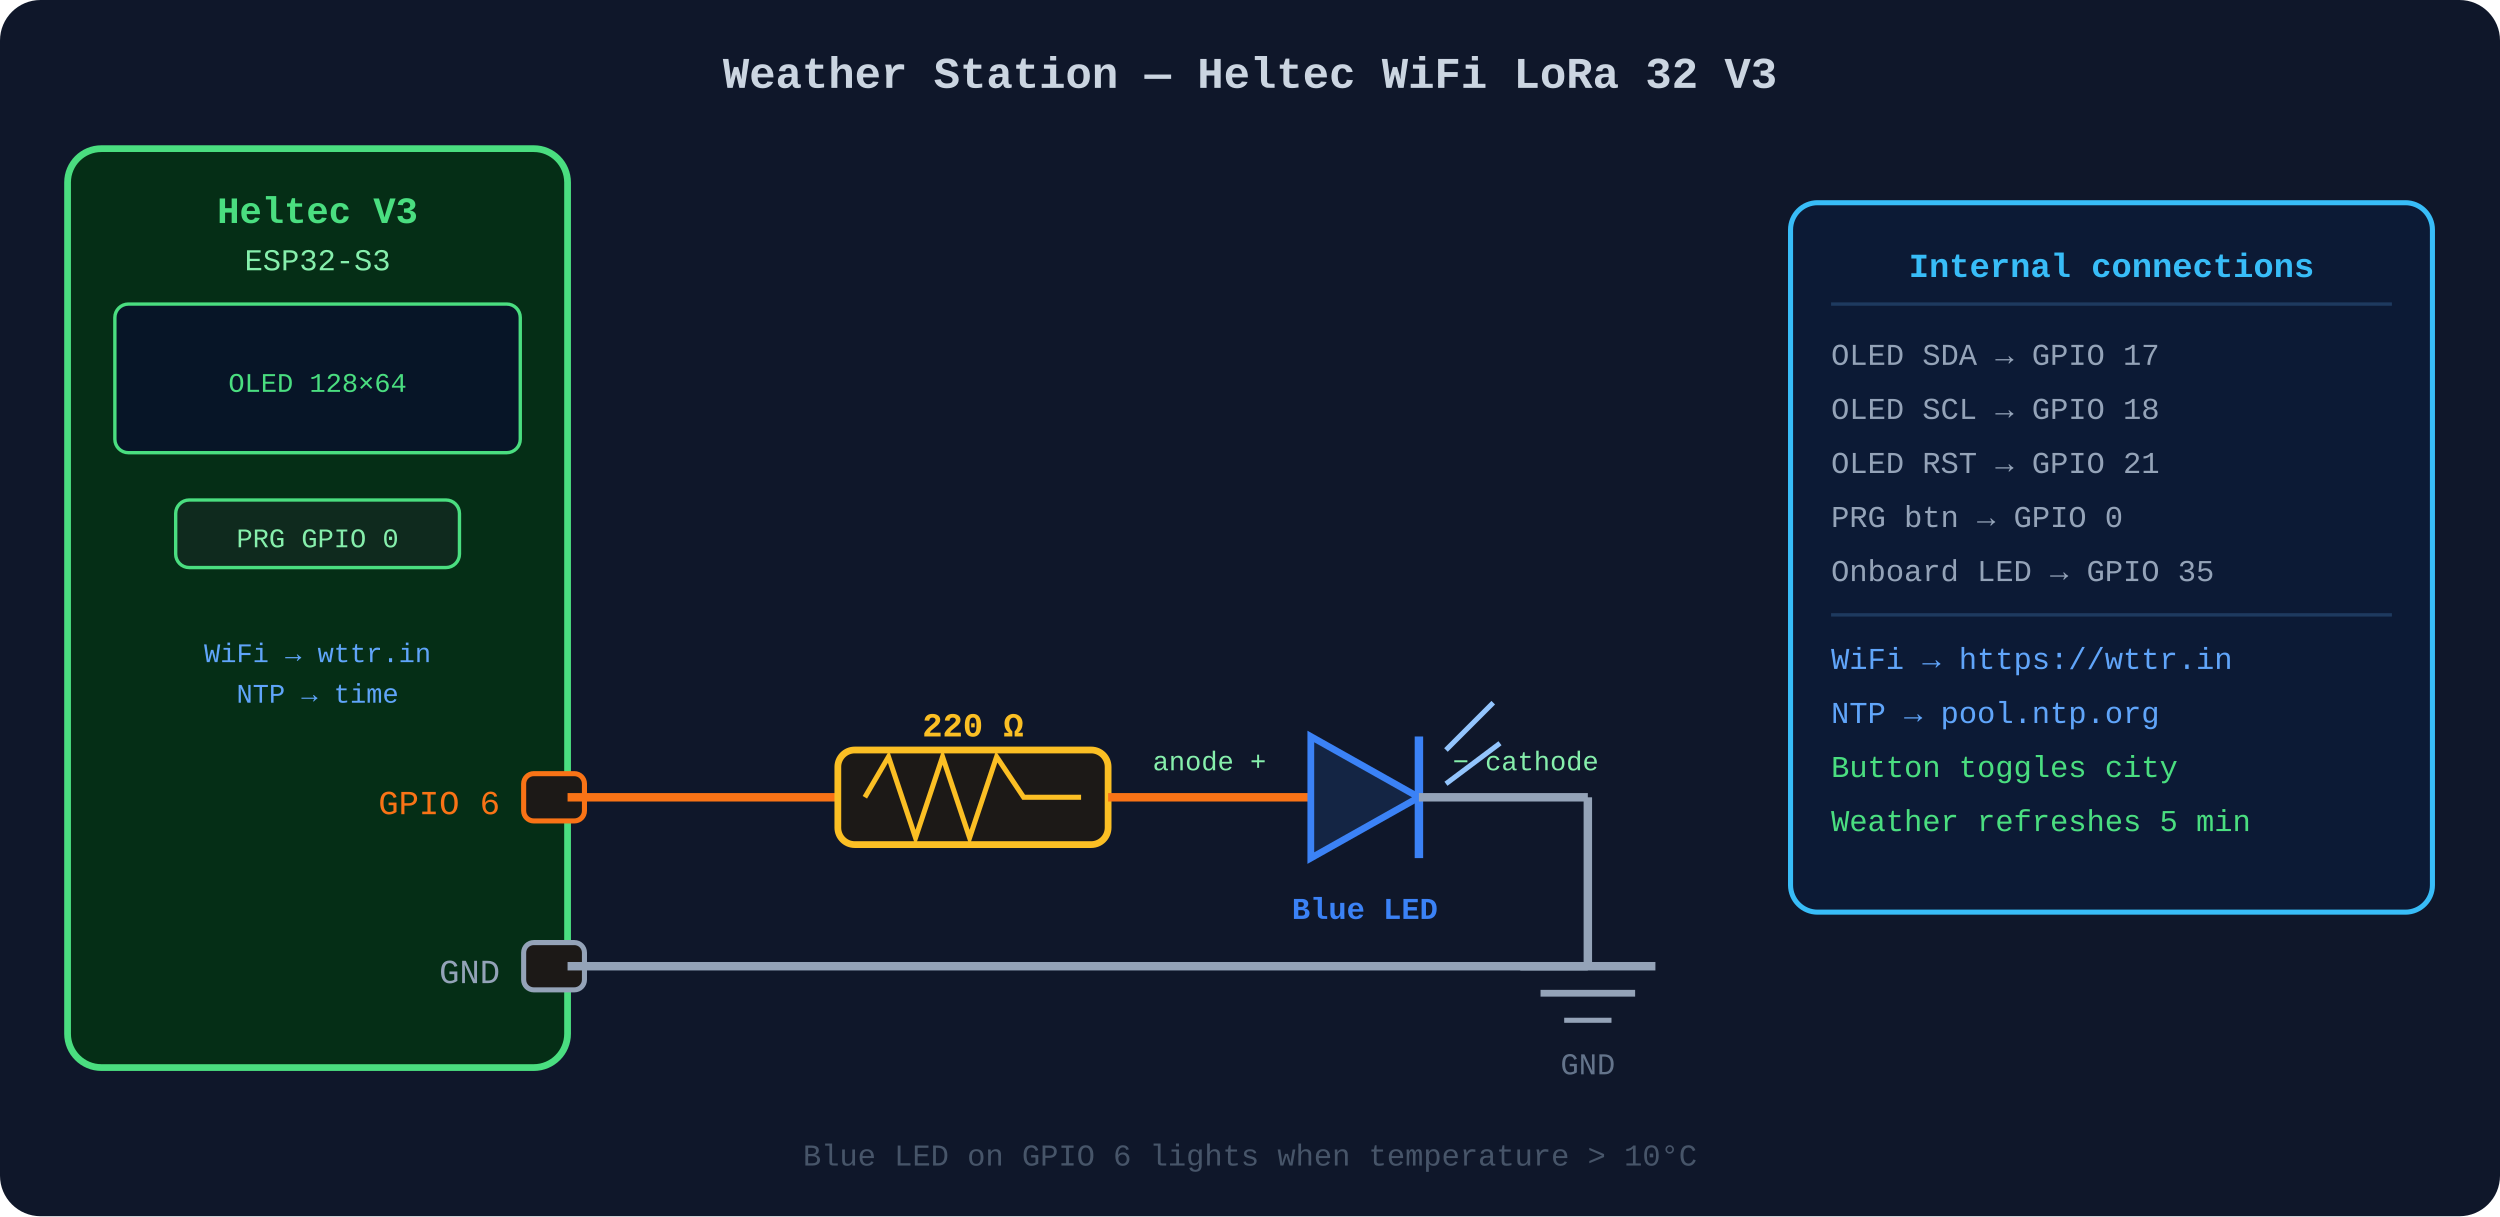
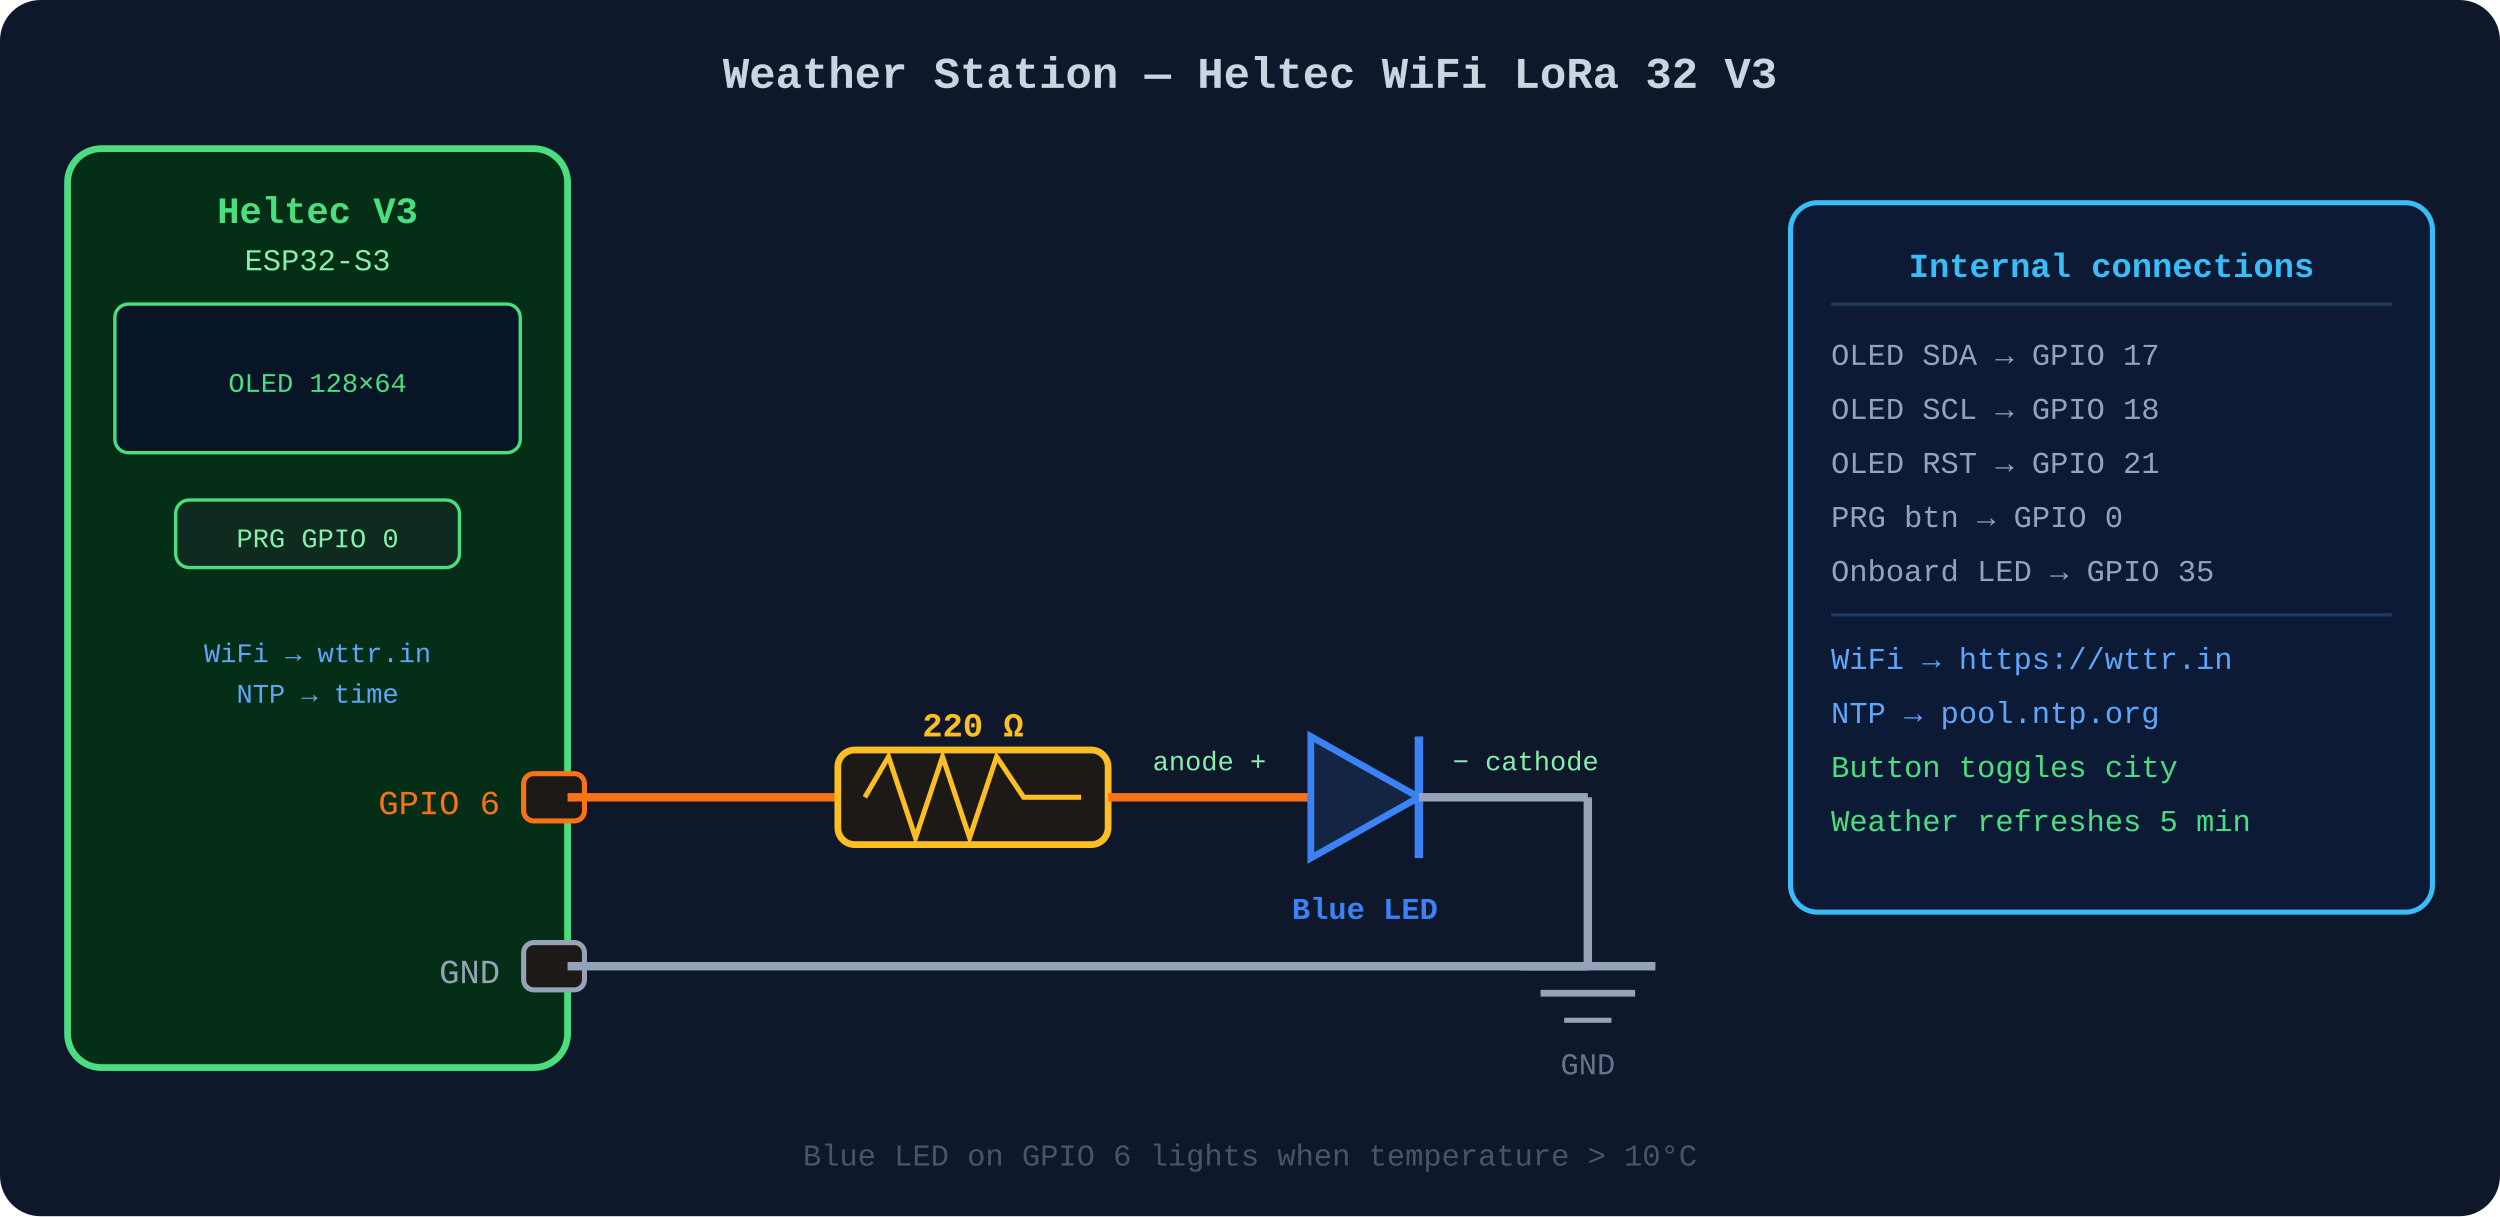
<svg xmlns="http://www.w3.org/2000/svg" width="740" height="360" viewBox="0 0 740 360" font-family="'Courier New', monospace">
  <rect width="740" height="360" fill="#0f172a" rx="12" />
  <text x="370" y="26" text-anchor="middle" fill="#cbd5e1" font-size="13" font-weight="bold">
    Weather Station — Heltec WiFi LoRa 32 V3
  </text>
  <rect x="20" y="44" width="148" height="272" rx="10" fill="#052e16" stroke="#4ade80" stroke-width="2" />
  <text x="94" y="66" text-anchor="middle" fill="#4ade80" font-size="11" font-weight="bold">Heltec V3</text>
  <text x="94" y="80" text-anchor="middle" fill="#86efac" font-size="9">ESP32-S3</text>
  <rect x="34" y="90" width="120" height="44" rx="4" fill="#071527" stroke="#4ade80" stroke-width="1" />
  <text x="94" y="116" text-anchor="middle" fill="#4ade80" font-size="8">OLED  128×64</text>
  <rect x="52" y="148" width="84" height="20" rx="4" fill="#0f2a1e" stroke="#4ade80" stroke-width="1" />
  <text x="94" y="162" text-anchor="middle" fill="#86efac" font-size="8">PRG  GPIO 0</text>
  <text x="94" y="196" text-anchor="middle" fill="#60a5fa" font-size="8">WiFi → wttr.in</text>
  <text x="94" y="208" text-anchor="middle" fill="#60a5fa" font-size="8">NTP  → time</text>
  <circle cx="168" cy="236" r="5" fill="#f97316" />
  <rect x="155" y="229" width="18" height="14" rx="3" fill="#1c1917" stroke="#f97316" stroke-width="1.5" />
  <text x="148" y="241" text-anchor="end" fill="#f97316" font-size="10">GPIO 6</text>
  <circle cx="168" cy="286" r="5" fill="#94a3b8" />
  <rect x="155" y="279" width="18" height="14" rx="3" fill="#1c1917" stroke="#94a3b8" stroke-width="1.5" />
  <text x="148" y="291" text-anchor="end" fill="#94a3b8" font-size="10">GND</text>
  <line x1="168" y1="236" x2="248" y2="236" stroke="#f97316" stroke-width="2.5" />
  <rect x="248" y="222" width="80" height="28" rx="5" fill="#1c1917" stroke="#fbbf24" stroke-width="2" />
  <polyline points="256,236 263,224 271,248 279,224 287,248 295,224 303,236 320,236" fill="none" stroke="#fbbf24" stroke-width="1.5" />
  <text x="288" y="218" text-anchor="middle" fill="#fbbf24" font-size="10" font-weight="bold">220 Ω</text>
  <line x1="328" y1="236" x2="388" y2="236" stroke="#f97316" stroke-width="2.5" />
  <text x="358" y="228" text-anchor="middle" fill="#86efac" font-size="8">anode  +</text>
  <polygon points="388,218 388,254 420,236" fill="#3b82f622" stroke="#3b82f6" stroke-width="2" />
  <line x1="420" y1="218" x2="420" y2="254" stroke="#3b82f6" stroke-width="2.5" />
-   <line x1="428" y1="222" x2="442" y2="208" stroke="#93c5fd" stroke-width="1.5" />
-   <line x1="428" y1="232" x2="444" y2="220" stroke="#93c5fd" stroke-width="1.5" />
  <text x="404" y="272" text-anchor="middle" fill="#3b82f6" font-size="9" font-weight="bold">Blue LED</text>
  <text x="430" y="228" text-anchor="start" fill="#86efac" font-size="8">−  cathode</text>
  <line x1="420" y1="236" x2="470" y2="236" stroke="#94a3b8" stroke-width="2.5" />
  <line x1="470" y1="236" x2="470" y2="286" stroke="#94a3b8" stroke-width="2.5" />
  <line x1="168" y1="286" x2="470" y2="286" stroke="#94a3b8" stroke-width="2.5" />
  <line x1="450" y1="286" x2="490" y2="286" stroke="#94a3b8" stroke-width="2.5" />
  <line x1="456" y1="294" x2="484" y2="294" stroke="#94a3b8" stroke-width="2" />
  <line x1="463" y1="302" x2="477" y2="302" stroke="#94a3b8" stroke-width="1.5" />
  <text x="470" y="318" text-anchor="middle" fill="#64748b" font-size="9">GND</text>
  <rect x="530" y="60" width="190" height="210" rx="8" fill="#0c1a35" stroke="#38bdf8" stroke-width="1.5" />
  <text x="625" y="82" text-anchor="middle" fill="#38bdf8" font-size="10" font-weight="bold">Internal connections</text>
  <line x1="542" y1="90" x2="708" y2="90" stroke="#1e3a5f" stroke-width="1" />
  <text x="542" y="108" fill="#94a3b8" font-size="9">OLED SDA  →  GPIO 17</text>
  <text x="542" y="124" fill="#94a3b8" font-size="9">OLED SCL  →  GPIO 18</text>
  <text x="542" y="140" fill="#94a3b8" font-size="9">OLED RST  →  GPIO 21</text>
  <text x="542" y="156" fill="#94a3b8" font-size="9">PRG btn   →  GPIO  0</text>
  <text x="542" y="172" fill="#94a3b8" font-size="9">Onboard LED → GPIO 35</text>
  <line x1="542" y1="182" x2="708" y2="182" stroke="#1e3a5f" stroke-width="1" />
  <text x="542" y="198" fill="#60a5fa" font-size="9">WiFi  →  https://wttr.in</text>
  <text x="542" y="214" fill="#60a5fa" font-size="9">NTP   →  pool.ntp.org</text>
  <text x="542" y="230" fill="#4ade80" font-size="9">Button toggles city</text>
  <text x="542" y="246" fill="#4ade80" font-size="9">Weather refreshes 5 min</text>
  <text x="370" y="345" text-anchor="middle" fill="#475569" font-size="9">
    Blue LED on GPIO 6 lights when temperature &gt; 10°C
  </text>
</svg>
